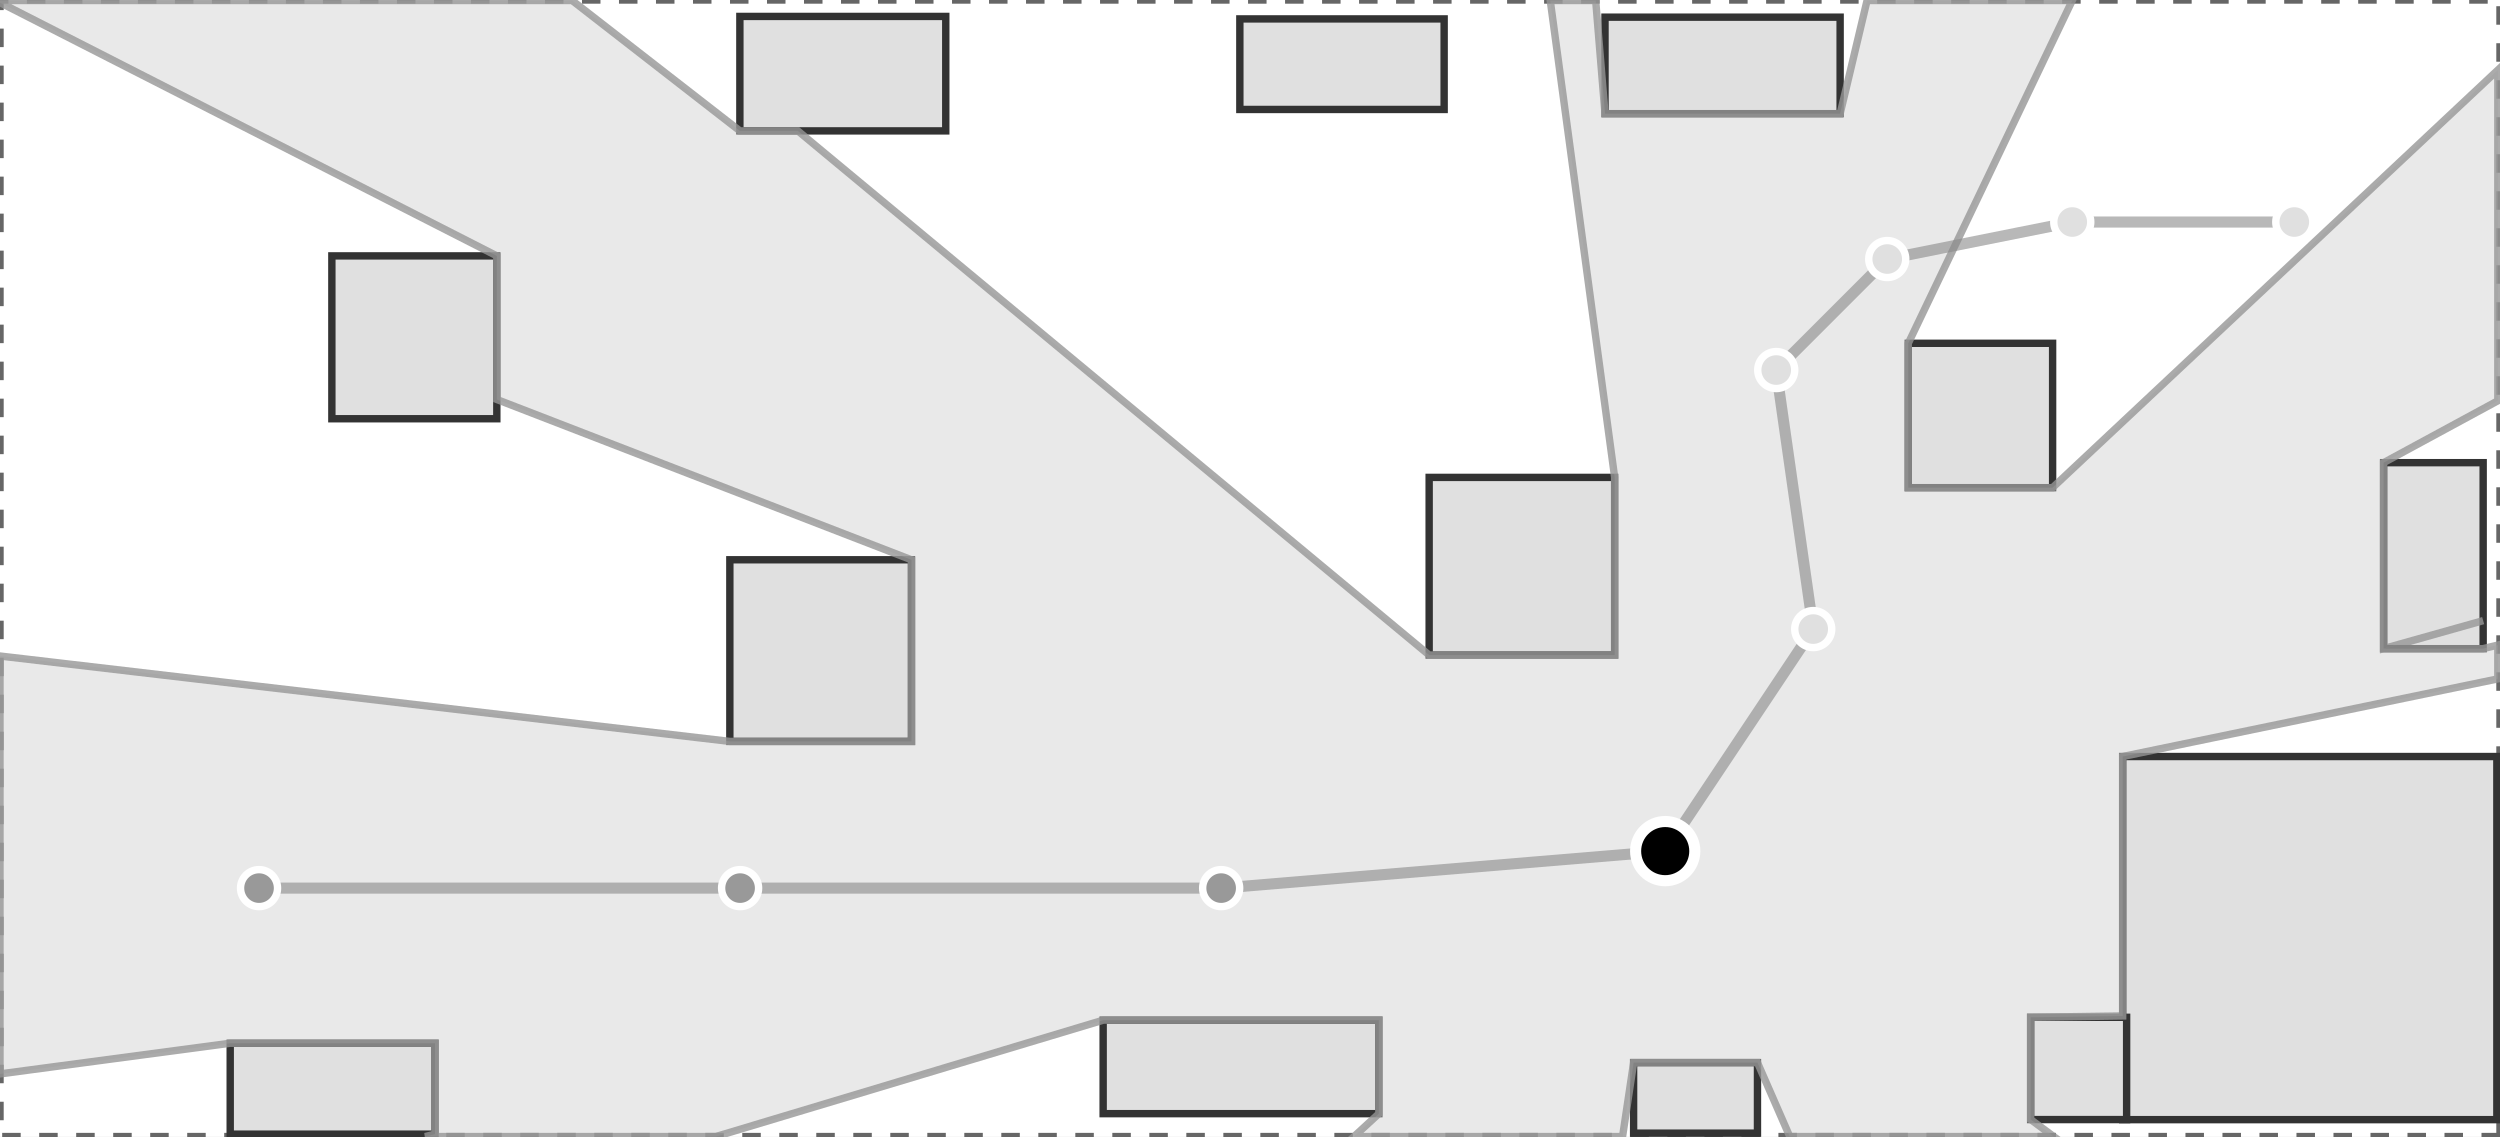
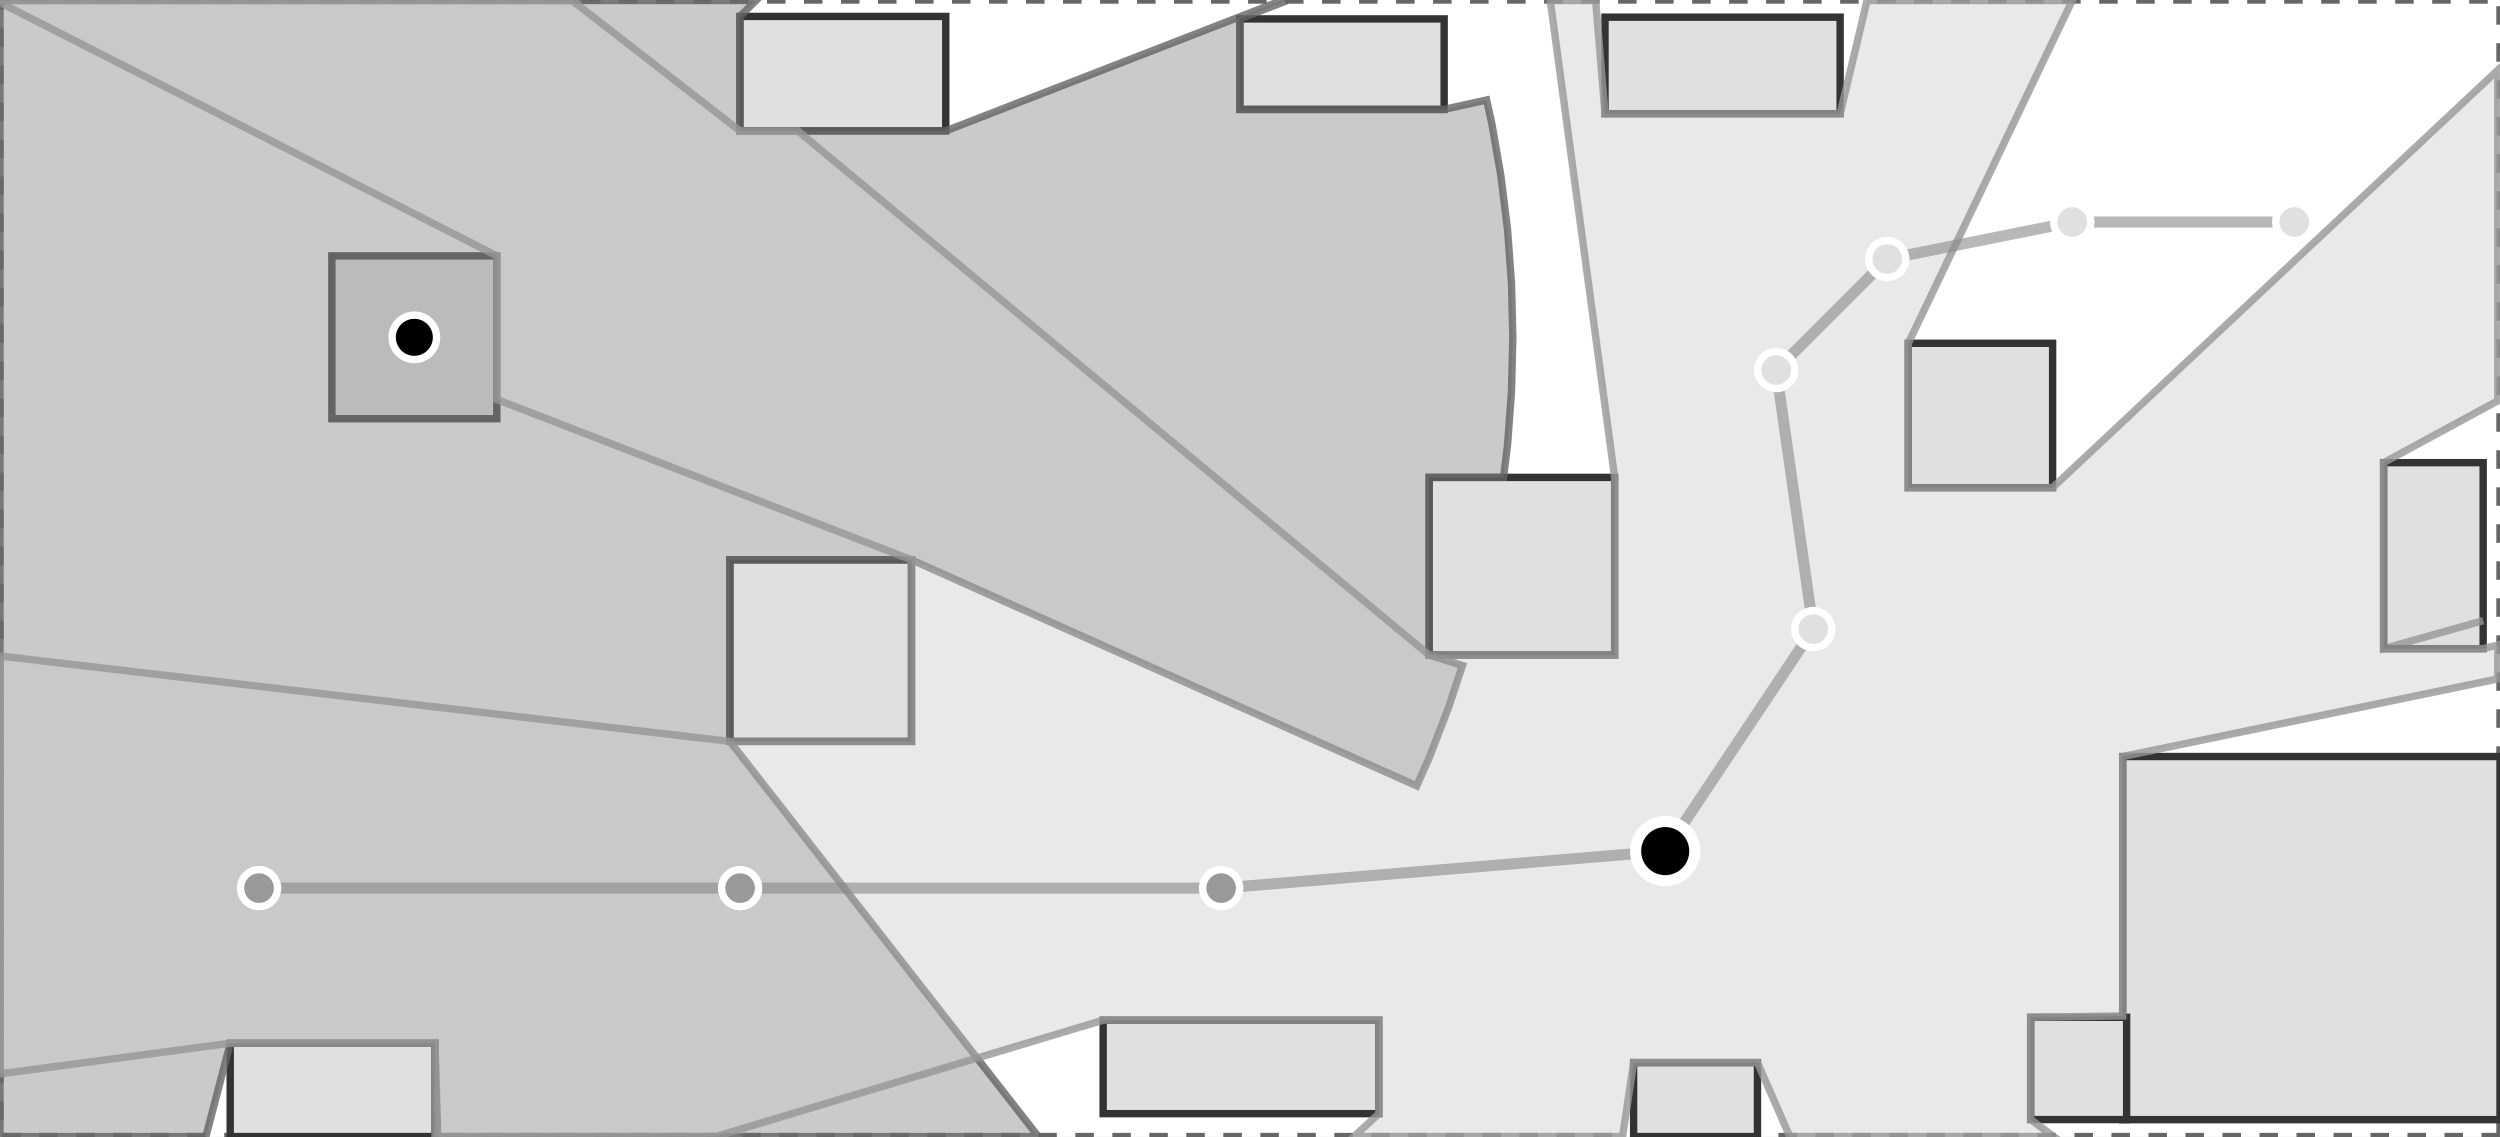
<svg xmlns="http://www.w3.org/2000/svg" baseProfile="full" height="307.14px" version="1.1" viewBox="0 0 675.59 307.14" width="675.59px">
  <defs />
  <rect fill="white" height="307.14" width="675.59" x="0" y="0" />
  <polygon fill="none" points="675.59,307.14 0.0,307.14 0.0,0.0 675.59,0.0 675.59,307.14" stroke="#666666" stroke-dasharray="5,5" stroke-width="2" />
  <polygon fill="#e0e0e0" points="134.26,113.16 89.68,113.16 89.68,69.15 134.26,69.15 134.26,113.16" stroke="#333333" stroke-width="2" />
  <polygon fill="#e0e0e0" points="255.58,35.37 199.94,35.37 199.94,4.44 255.58,4.44 255.58,35.37 255.58,35.37" stroke="#333333" stroke-width="2" />
  <polygon fill="#e0e0e0" points="390.26,29.58 335.05,29.58 335.05,5.11 390.26,5.11 390.26,29.58" stroke="#333333" stroke-width="2" />
  <polygon fill="#e0e0e0" points="497.27,30.72 433.73,30.72 433.73,4.64 497.27,4.64 497.27,30.72" stroke="#333333" stroke-width="2" />
  <polygon fill="#e0e0e0" points="554.69,131.79 515.67,131.79 515.67,92.77 554.69,92.77 554.69,131.79" stroke="#333333" stroke-width="2" />
  <polygon fill="#e0e0e0" points="671.04,175.3 644.13,175.3 644.13,125.03 671.04,125.03 671.04,175.3" stroke="#333333" stroke-width="2" />
  <polygon fill="#e0e0e0" points="246.32,200.36 197.23,200.36 197.23,151.27 246.32,151.27 246.32,200.36" stroke="#333333" stroke-width="2" />
  <polygon fill="#e0e0e0" points="436.34,177.02 386.21,177.02 386.21,129.01 436.34,129.01 436.34,177.02" stroke="#333333" stroke-width="2" />
-   <polygon fill="#e0e0e0" points="674.74,302.57 573.62,302.57 573.62,204.44 674.74,204.44 674.74,302.57" stroke="#333333" stroke-width="2" />
+   <polygon fill="#e0e0e0" points="675.59,302.57 573.62,302.57 573.62,204.44 675.59,204.44 675.59,302.57" stroke="#333333" stroke-width="2" />
  <polygon fill="#e0e0e0" points="574.69,302.55 548.75,302.55 548.75,274.91 574.69,274.91 574.69,302.55" stroke="#333333" stroke-width="2" />
-   <polygon fill="#e0e0e0" points="474.93,306.22 441.46,306.22 441.46,287.15 474.93,287.15 474.93,306.22 474.93,306.22" stroke="#333333" stroke-width="2" />
+   <polygon fill="#e0e0e0" points="474.93,307.14 441.46,307.14 441.46,287.15 474.93,287.15 474.93,307.14 474.93,307.14" stroke="#333333" stroke-width="2" />
  <polygon fill="#e0e0e0" points="372.62,300.95 298.11,300.95 298.11,275.67 372.62,275.67 372.62,300.95 372.62,300.95" stroke="#333333" stroke-width="2" />
-   <polygon fill="#e0e0e0" points="117.56,306.49 62.21,306.49 62.21,281.92 117.56,281.92 117.56,306.49" stroke="#333333" stroke-width="2" />
-   <polygon fill="rgb(200, 200, 200)" fill-opacity="0.4" points="-4.2877891635129406e-14,290.203 62.21,281.92 62.505,281.92 117.342,281.92 117.56,281.92 117.56,281.954 117.56,286.953 117.56,286.988 117.56,287.022 117.56,295.538 117.56,295.572 117.56,295.607 117.56,306.455 117.56,306.49 114.888,307.14 193.354,307.14 193.447,307.14 298.165,275.67 352.204,275.67 352.23,275.67 352.255,275.67 372.602,275.67 372.62,275.67 372.62,275.68 372.62,300.936 372.62,300.95 365.886,307.14 438.465,307.14 438.473,307.14 441.466,287.15 443.591,287.15 443.597,287.15 443.602,287.15 468.686,287.15 468.693,287.15 468.699,287.15 474.923,287.15 474.93,287.15 483.659,307.14 554.976,307.14 554.998,307.14 548.75,302.535 548.75,287.984 548.75,287.97 548.75,287.957 548.75,287.47 548.75,287.457 548.75,287.444 548.75,274.922 548.75,274.91 548.776,274.91 573.62,274.539 573.62,274.525 573.62,274.511 573.62,272.396 573.62,272.382 573.62,272.369 573.62,272.285 573.62,272.272 573.62,272.258 573.62,269.931 573.62,269.918 573.62,269.904 573.62,215.953 573.62,215.941 573.62,215.928 573.62,204.453 573.62,204.44 675.0,183.455 675.0,174.344 675.0,174.32 670.945,175.3 644.204,175.3 671.04,167.718 644.13,175.279 644.13,137.833 644.13,137.809 644.13,137.786 644.13,125.055 644.13,125.03 675.0,108.309 675.0,18.969 675.0,18.927 554.669,131.79 546.346,131.79 546.327,131.79 546.308,131.79 546.153,131.79 546.134,131.79 546.114,131.79 524.938,131.79 524.922,131.79 524.907,131.79 515.684,131.79 515.67,131.79 515.67,131.769 515.67,92.805 559.997,0.14 559.969,0.14 504.548,0.14 497.27,30.72 497.249,30.72 491.82,30.72 491.8,30.72 491.779,30.72 435.633,30.72 435.613,30.72 435.593,30.72 433.75,30.72 433.73,30.72 431.21,0.14 418.932,0.14 436.34,129.01 436.34,129.086 436.34,176.998 436.34,177.02 436.334,177.02 435.932,177.02 435.926,177.02 435.921,177.02 434.214,177.02 434.208,177.02 434.202,177.02 422.927,177.02 422.92,177.02 422.913,177.02 419.621,177.02 419.614,177.02 419.607,177.02 416.543,177.02 416.535,177.02 416.528,177.02 404.343,177.02 404.334,177.02 404.325,177.02 397.088,177.02 397.077,177.02 397.067,177.02 391.277,177.02 391.265,177.02 391.254,177.02 386.223,177.02 386.21,177.02 215.61,35.37 199.992,35.37 199.94,35.37 154.616,0.14 0.385,0.14 0.274,0.14 0.163,0.14 0.111,0.14 1.5355151623866023e-13,0.14 2.903066181770356e-14,0.197 6.441607078960524e-15,0.696 134.26,69.15 134.26,69.19 134.26,89.013 134.26,89.051 134.26,89.089 134.26,107.918 134.26,107.955 246.32,151.293 246.32,154.605 246.32,154.628 246.32,154.651 246.32,163.931 246.32,163.953 246.32,163.976 246.32,166.538 246.32,166.56 246.32,166.582 246.32,200.339 246.32,200.36 246.177,200.36 197.448,200.36 197.23,200.36 1.3922528508130885e-14,177.278" stroke="rgb(150, 150, 150)" stroke-opacity="0.8" stroke-width="2" />
+   <polygon fill="#e0e0e0" points="117.56,307.14 62.21,307.14 62.21,281.92 117.56,281.92 117.56,307.14" stroke="#333333" stroke-width="2" />
+   <polygon fill="rgb(150, 150, 150)" fill-opacity="0.5" points="62.227,281.921 68.0,281.921 68.023,281.921 68.039,281.921 116.891,281.921 116.906,281.921 116.93,281.921 117.539,281.921 118.297,307.14 118.32,307.14 280.562,307.14 280.594,307.14 197.227,200.335 197.227,187.273 197.227,187.249 197.227,187.234 197.227,175.687 197.227,175.671 197.227,175.656 197.227,160.468 197.227,160.46 197.227,160.445 197.227,159.796 197.227,159.781 197.227,159.765 197.227,151.523 197.227,151.507 197.227,151.499 197.227,151.281 197.227,151.273 197.25,151.273 203.656,151.273 203.68,151.273 203.695,151.273 212.969,151.273 212.992,151.273 213.008,151.273 213.016,151.273 213.031,151.273 213.055,151.273 223.266,151.273 223.297,151.273 223.32,151.273 236.148,151.273 236.18,151.273 236.211,151.273 243.203,151.273 243.242,151.273 243.273,151.273 243.523,151.273 243.555,151.273 243.586,151.273 246.281,151.273 382.844,212.374 386.227,204.757 391.469,191.163 395.203,179.843 386.211,177.023 386.211,176.992 386.211,163.781 386.211,163.749 386.211,163.718 386.211,158.484 386.211,158.452 386.211,158.421 386.211,146.304 386.211,146.273 386.211,146.249 386.211,134.546 386.211,134.515 386.211,134.492 386.211,132.46 386.211,132.429 386.211,132.406 386.211,129.038 386.211,129.007 386.414,129.007 406.312,129.007 407.391,120.249 408.461,105.718 408.82,91.156 408.461,76.585 407.391,62.062 405.609,47.601 403.117,33.242 401.719,27.023 390.125,29.577 386.328,29.577 386.195,29.577 386.07,29.577 341.07,29.577 340.977,29.577 340.883,29.577 335.141,29.577 335.047,29.577 335.047,29.554 335.047,22.202 335.047,22.179 335.047,22.156 335.047,5.132 335.047,5.109 347.867,0.14 346.344,0.14 255.578,35.367 255.539,35.367 204.375,35.367 204.359,35.367 204.336,35.367 199.961,35.367 199.938,35.367 199.938,35.359 199.938,4.46 199.938,4.437 204.281,0.14 0.195,0.14 0.172,0.14 0.148,0.14 0.023,0.14 0.0,0.14 0.0,0.156 0.0,307.085 0.0,307.14 0.031,307.14 55.609,307.14 55.633,307.14" stroke="rgb(100, 100, 100)" stroke-opacity="0.8" stroke-width="2" />
+   <circle cx="111.97" cy="91.155" fill="#000000" r="6" stroke="white" stroke-width="2" />
+   <polygon fill="rgb(200, 200, 200)" fill-opacity="0.4" points="-4.2877891635129406e-14,290.203 62.21,281.92 62.505,281.92 117.342,281.92 117.56,281.92 117.56,281.954 117.56,286.953 117.56,286.988 117.56,287.022 117.56,296.095 117.56,296.13 117.56,296.164 117.56,307.105 117.56,307.14 117.711,307.14 193.354,307.14 193.447,307.14 298.165,275.67 352.204,275.67 352.23,275.67 352.255,275.67 372.602,275.67 372.62,275.67 372.62,275.68 372.62,300.936 372.62,300.95 365.886,307.14 438.465,307.14 438.473,307.14 441.466,287.15 443.667,287.15 443.673,287.15 443.679,287.15 468.463,287.15 468.47,287.15 468.476,287.15 474.923,287.15 474.93,287.15 483.659,307.14 554.976,307.14 554.998,307.14 548.75,302.535 548.75,287.984 548.75,287.97 548.75,287.957 548.75,287.47 548.75,287.457 548.75,287.444 548.75,274.922 548.75,274.91 548.776,274.91 573.62,274.539 573.62,274.525 573.62,274.511 573.62,272.396 573.62,272.382 573.62,272.369 573.62,272.285 573.62,272.272 573.62,272.258 573.62,269.781 573.62,269.767 573.62,269.754 573.62,216.006 573.62,215.993 573.62,215.981 573.62,204.453 573.62,204.44 675.0,183.455 675.0,174.344 675.0,174.32 670.945,175.3 644.204,175.3 671.04,167.718 644.13,175.279 644.13,137.833 644.13,137.809 644.13,137.786 644.13,125.055 644.13,125.03 675.0,108.309 675.0,18.969 675.0,18.927 554.669,131.79 546.346,131.79 546.327,131.79 546.308,131.79 546.153,131.79 546.134,131.79 546.114,131.79 524.938,131.79 524.922,131.79 524.907,131.79 515.684,131.79 515.67,131.79 515.67,131.769 515.67,92.805 559.997,0.14 559.969,0.14 504.548,0.14 497.27,30.72 497.249,30.72 491.82,30.72 491.8,30.72 491.779,30.72 435.633,30.72 435.613,30.72 435.593,30.72 433.75,30.72 433.73,30.72 431.21,0.14 418.932,0.14 436.34,129.01 436.34,129.086 436.34,176.998 436.34,177.02 436.334,177.02 435.932,177.02 435.926,177.02 435.921,177.02 434.214,177.02 434.208,177.02 434.202,177.02 422.927,177.02 422.92,177.02 422.913,177.02 419.621,177.02 419.614,177.02 419.607,177.02 416.543,177.02 416.535,177.02 416.528,177.02 404.343,177.02 404.334,177.02 404.325,177.02 397.088,177.02 397.077,177.02 397.067,177.02 391.277,177.02 391.265,177.02 391.254,177.02 386.223,177.02 386.21,177.02 215.61,35.37 199.992,35.37 199.94,35.37 154.616,0.14 0.385,0.14 0.274,0.14 0.163,0.14 0.111,0.14 1.5355151623866023e-13,0.14 2.903066181770356e-14,0.197 6.441607078960524e-15,0.696 134.26,69.15 134.26,69.19 134.26,89.013 134.26,89.051 134.26,89.089 134.26,107.918 134.26,107.955 246.32,151.293 246.32,154.605 246.32,154.628 246.32,154.651 246.32,163.931 246.32,163.953 246.32,163.976 246.32,166.538 246.32,166.56 246.32,166.582 246.32,200.339 246.32,200.36 246.177,200.36 197.448,200.36 197.23,200.36 1.3922528508130885e-14,177.278" stroke="rgb(150, 150, 150)" stroke-opacity="0.8" stroke-width="2" />
  <line opacity="0.6" stroke="#888888" stroke-width="3" x1="70" x2="200" y1="240.0" y2="240.0" />
  <line opacity="0.6" stroke="#888888" stroke-width="3" x1="200" x2="330" y1="240.0" y2="240.0" />
  <line opacity="0.6" stroke="#888888" stroke-width="3" x1="330" x2="450" y1="240.0" y2="230.0" />
  <line opacity="0.6" stroke="#888888" stroke-width="3" x1="450" x2="490" y1="230.0" y2="170.0" />
  <line opacity="0.6" stroke="#888888" stroke-width="3" x1="490" x2="480" y1="170.0" y2="100.0" />
  <line opacity="0.6" stroke="#888888" stroke-width="3" x1="480" x2="510" y1="100.0" y2="70.0" />
  <line opacity="0.6" stroke="#888888" stroke-width="3" x1="510" x2="560" y1="70.0" y2="60.0" />
  <line opacity="0.6" stroke="#888888" stroke-width="3" x1="560" x2="620" y1="60.0" y2="60.0" />
  <circle cx="70" cy="240.0" fill="#999999" r="5" stroke="white" stroke-width="2" />
  <circle cx="200" cy="240.0" fill="#999999" r="5" stroke="white" stroke-width="2" />
  <circle cx="330" cy="240.0" fill="#999999" r="5" stroke="white" stroke-width="2" />
  <circle cx="450" cy="230.0" fill="#000000" r="8" stroke="white" stroke-width="3" />
  <circle cx="490" cy="170.0" fill="#E0E0E0" r="5" stroke="white" stroke-width="2" />
  <circle cx="480" cy="100.0" fill="#E0E0E0" r="5" stroke="white" stroke-width="2" />
  <circle cx="510" cy="70.0" fill="#E0E0E0" r="5" stroke="white" stroke-width="2" />
  <circle cx="560" cy="60.0" fill="#E0E0E0" r="5" stroke="white" stroke-width="2" />
  <circle cx="620" cy="60.0" fill="#E0E0E0" r="5" stroke="white" stroke-width="2" />
</svg>
